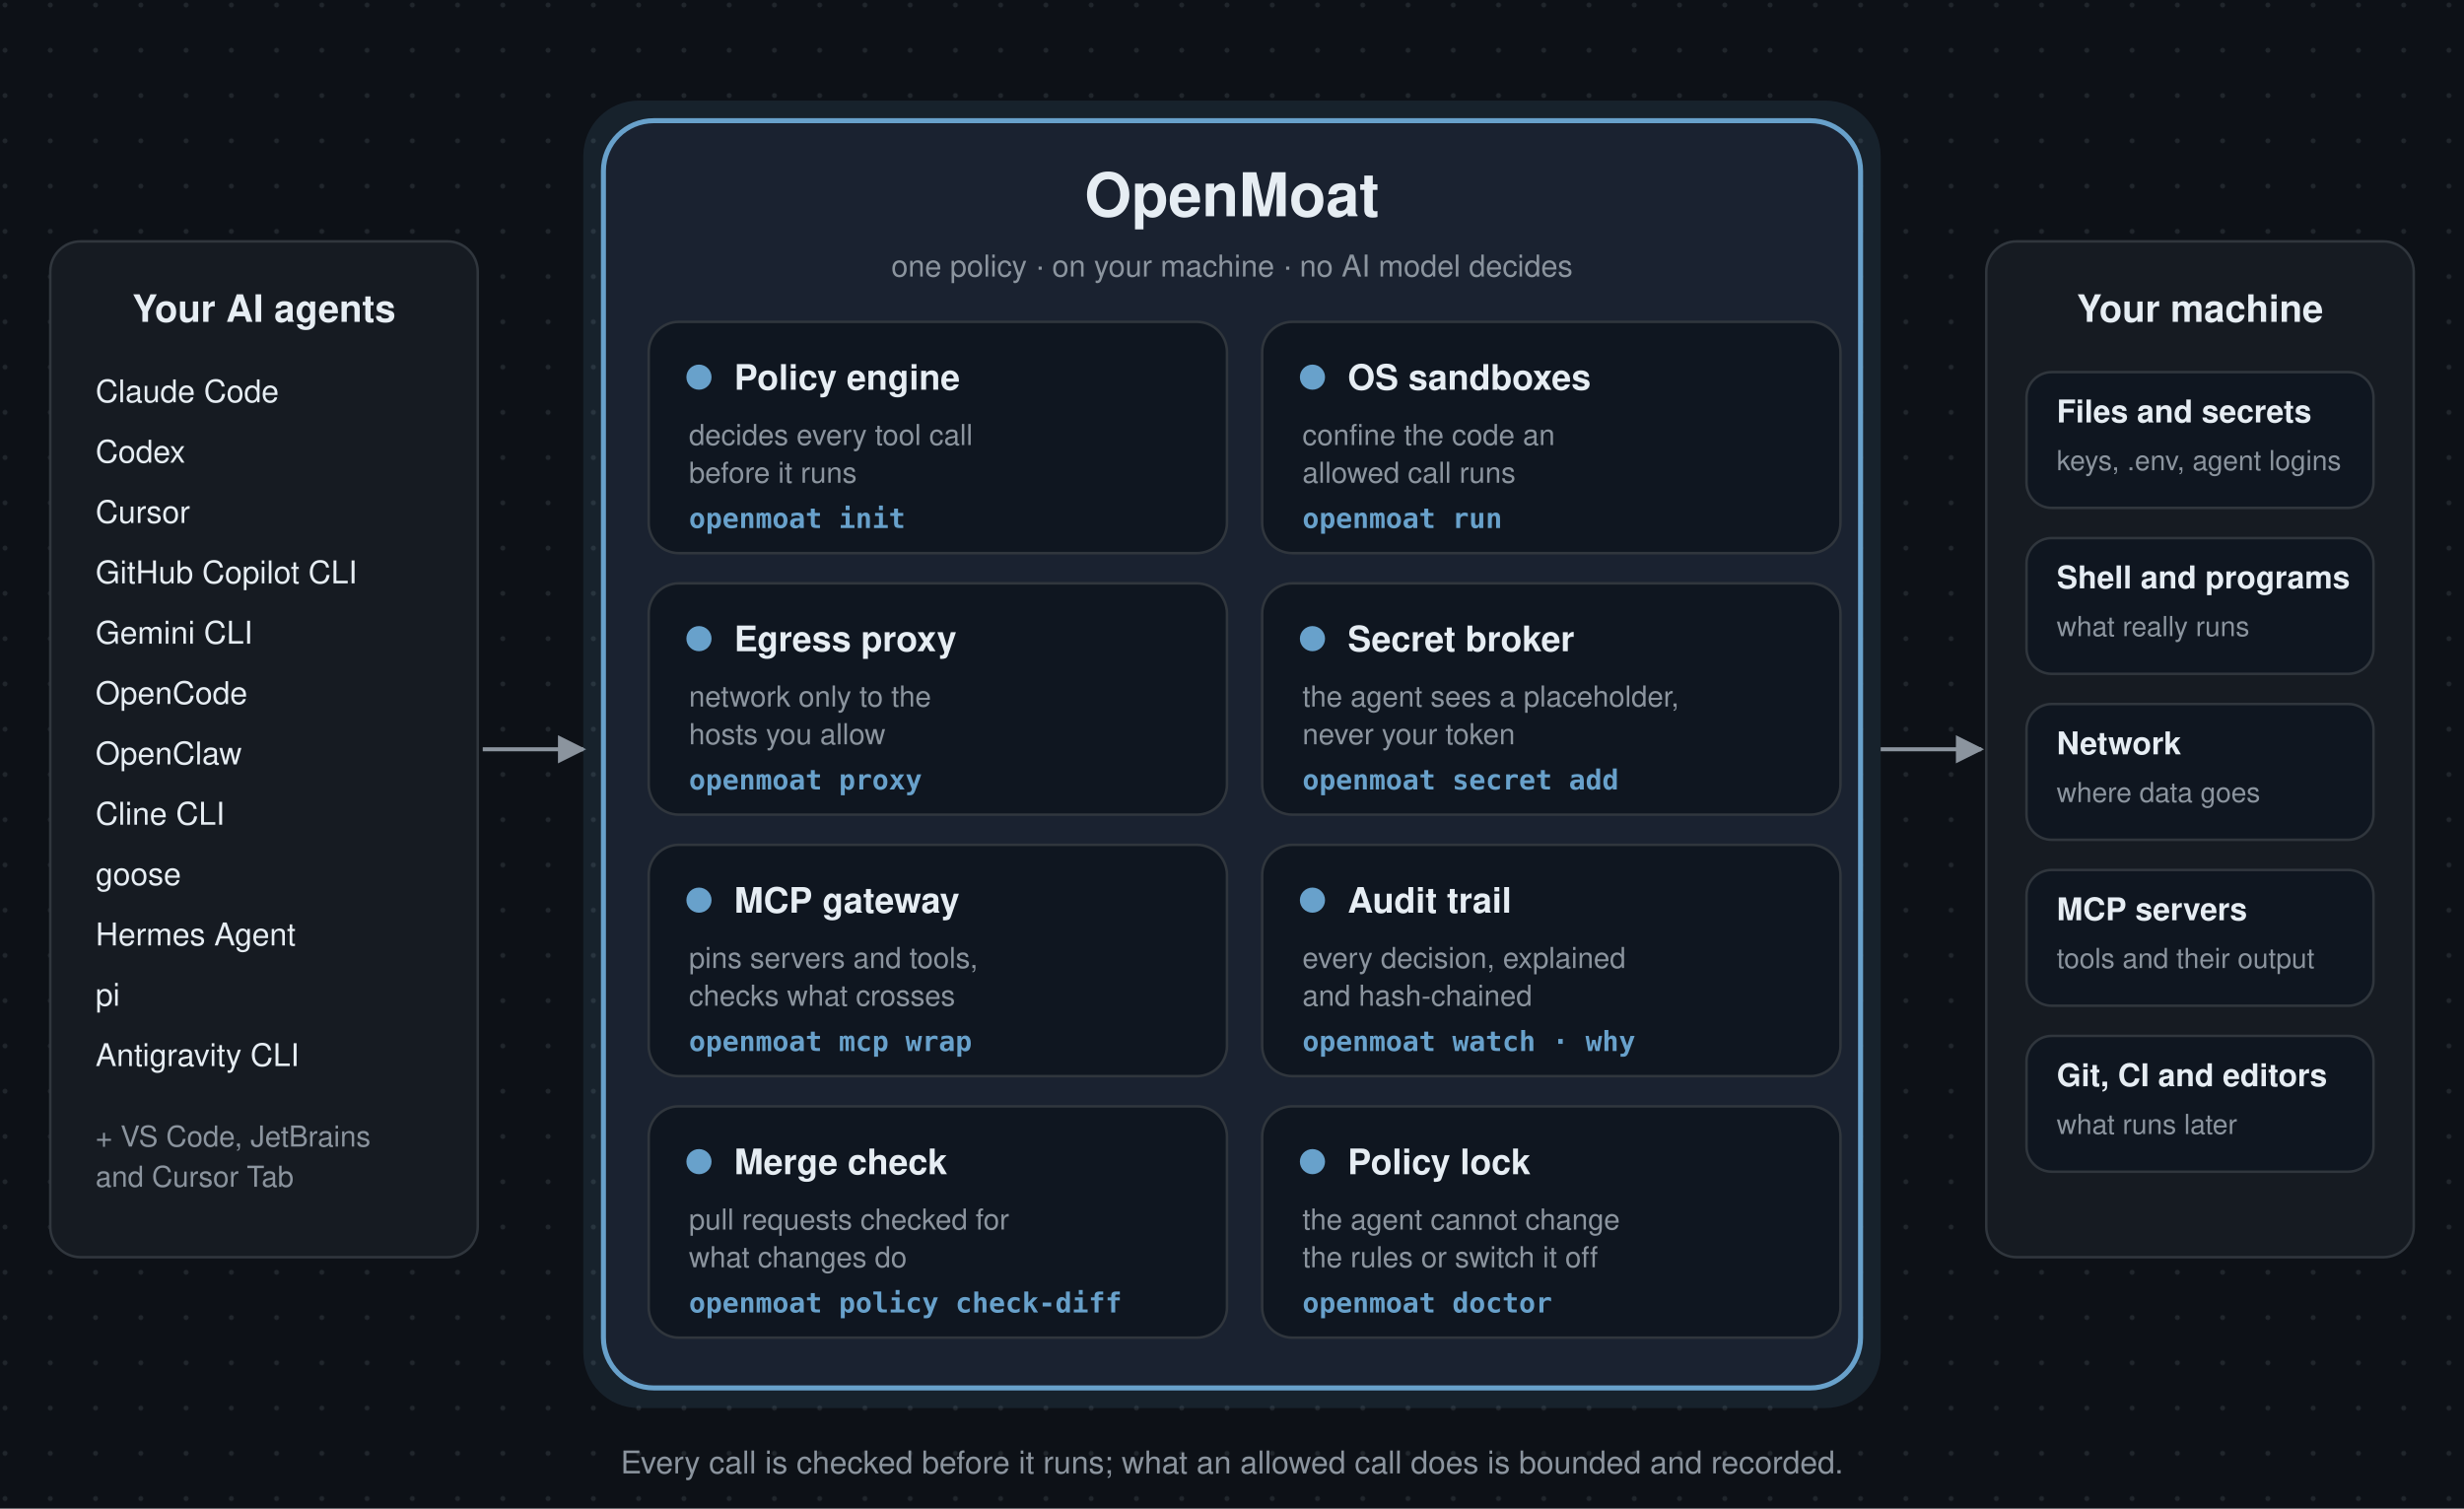
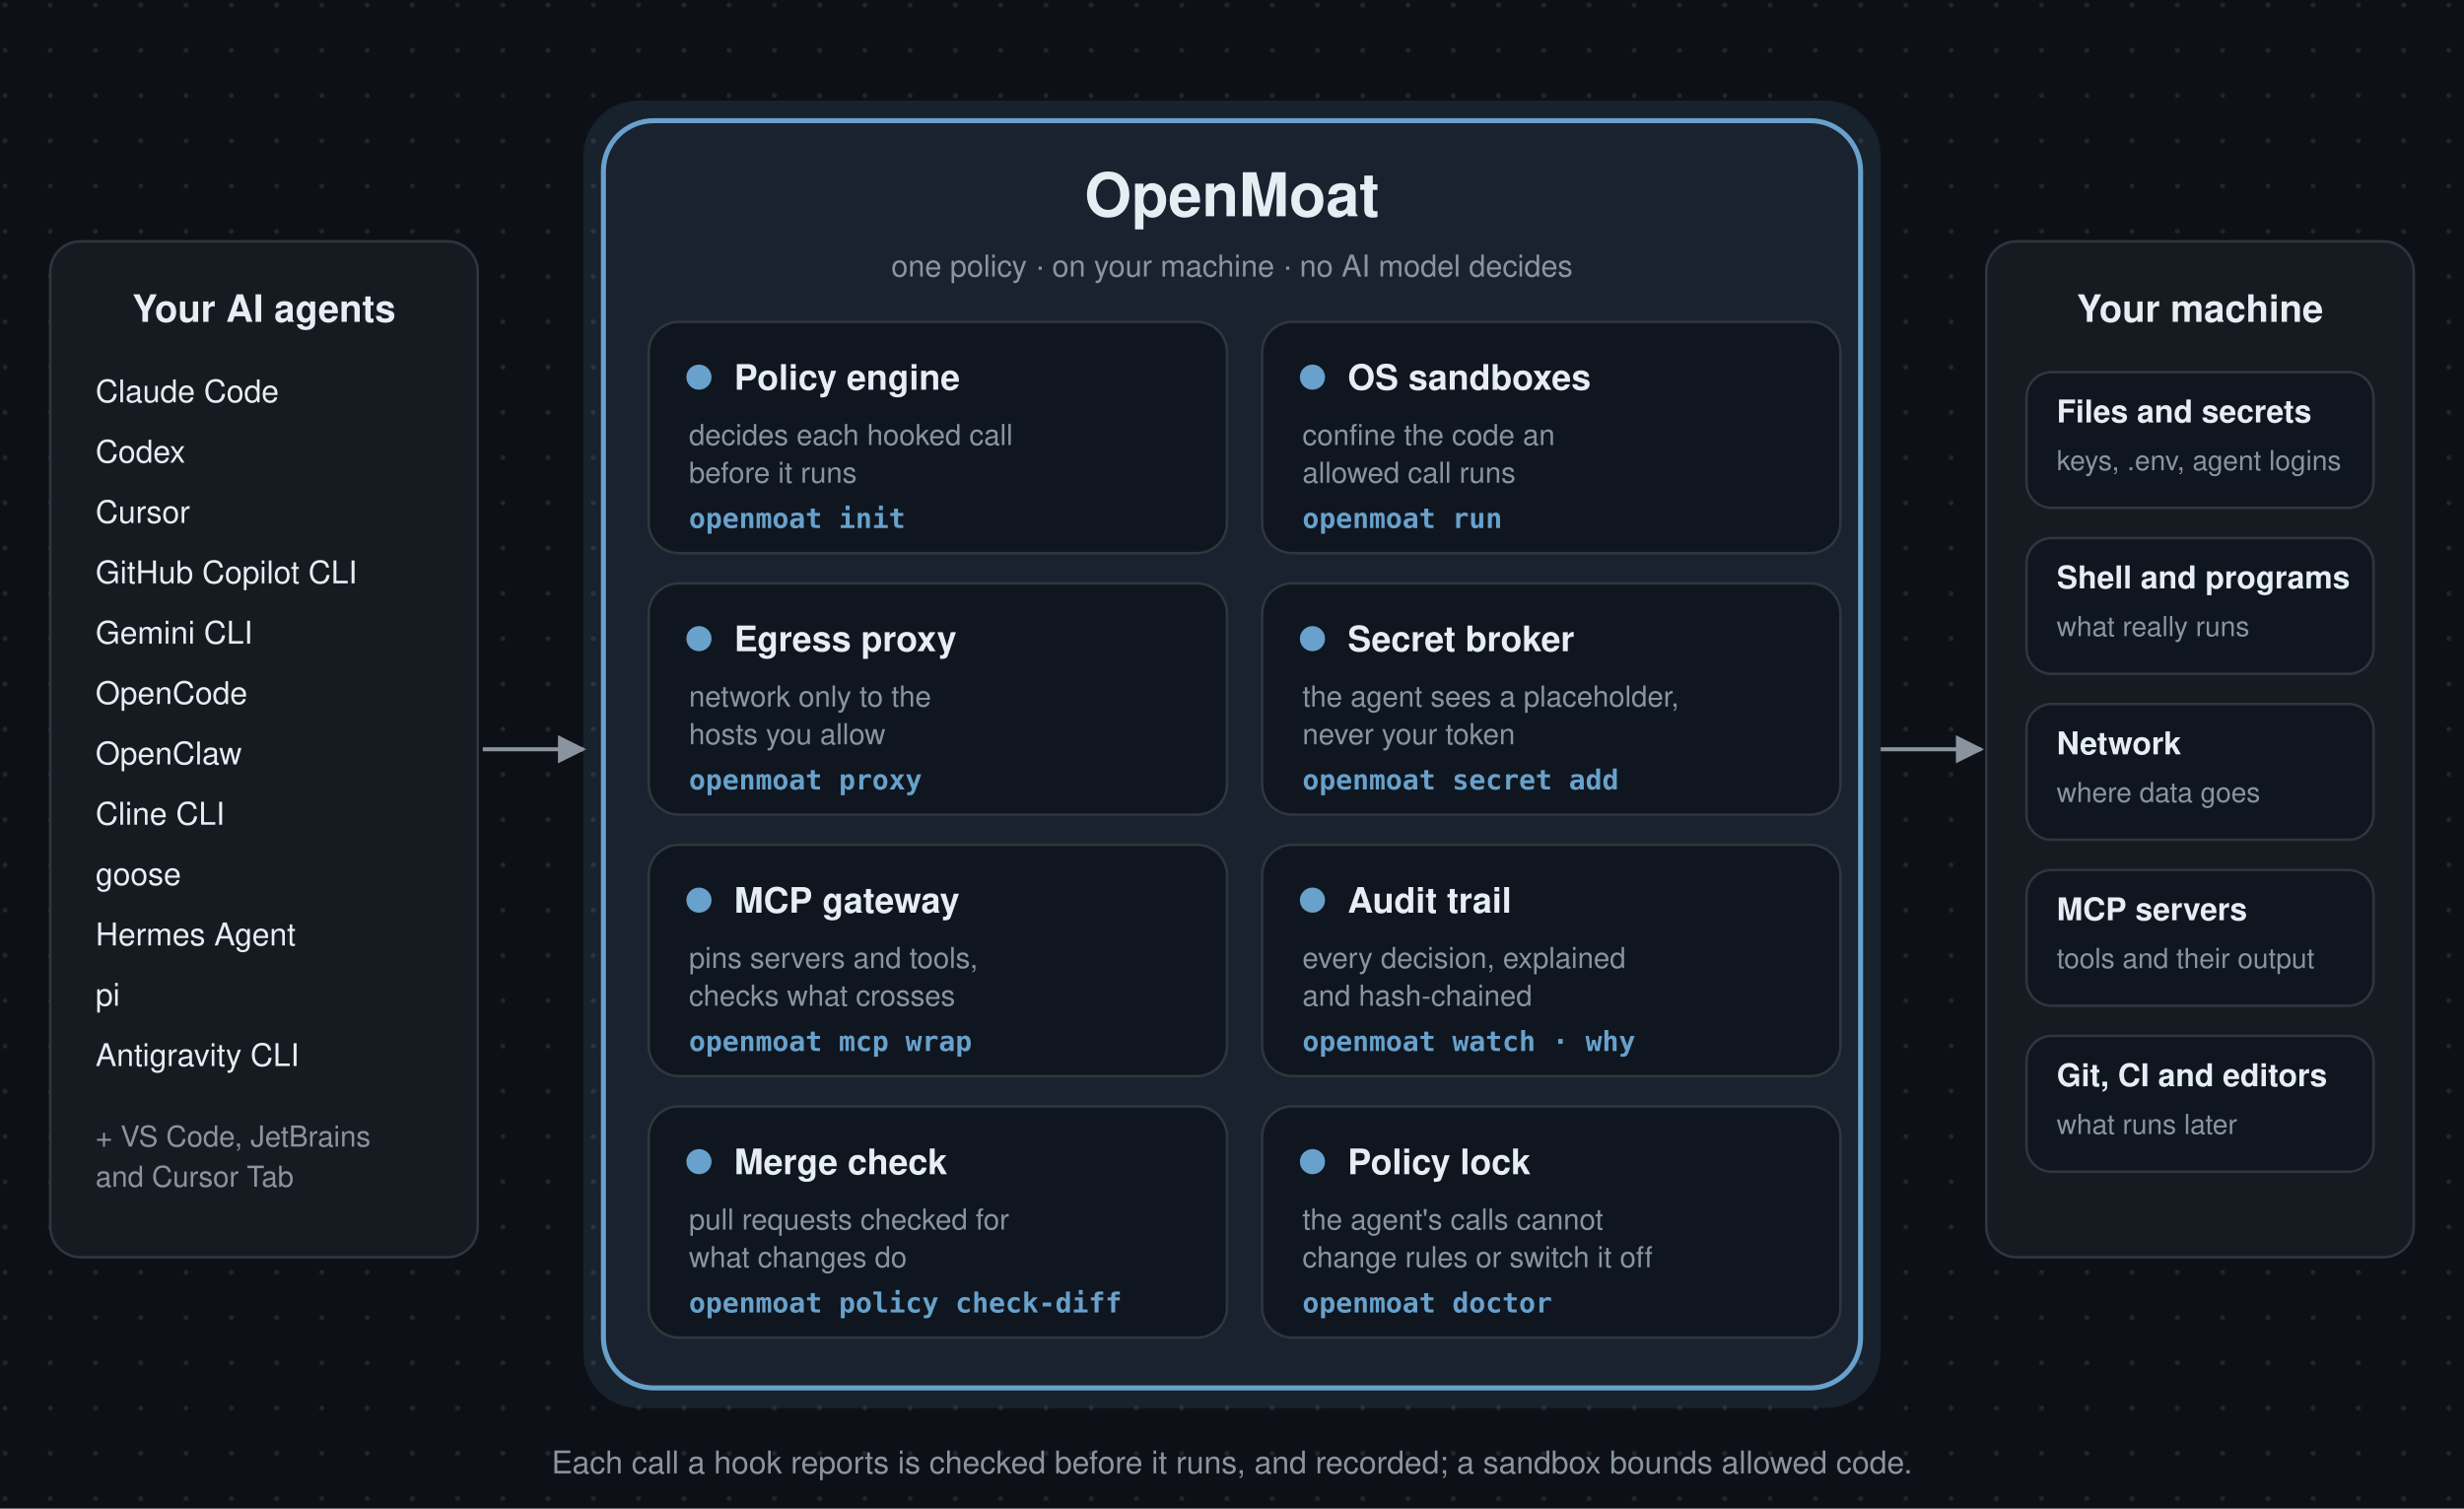
- <svg xmlns="http://www.w3.org/2000/svg" viewBox="0 0 980 600" width="980" height="600" role="img" aria-label="OpenMoat sits between your AI coding agents and your machine. Twelve agents (Claude Code, Codex, Cursor and nine more) send every tool call through OpenMoat. Its parts: a policy engine that decides each call before it runs, OS sandboxes for the code an allowed call runs, an egress proxy that lets network reach only allowed hosts, a secret broker that keeps your tokens out of the agent, an MCP gateway that pins servers and tools, an audit trail of every decision, a merge check for pull requests and a policy lock the agent cannot change. It guards your files and secrets, shell and programs, network, MCP servers, and git, CI and editors. One policy, on your machine, no AI model.">
+ <svg xmlns="http://www.w3.org/2000/svg" viewBox="0 0 980 600" width="980" height="600" role="img" aria-label="OpenMoat sits between your AI coding agents and your machine. Twelve agents (Claude Code, Codex, Cursor and nine more) send the tool calls their hooks report through OpenMoat. Its parts: a policy engine that decides each call before it runs, OS sandboxes for the code an allowed call runs, an egress proxy that lets network reach only allowed hosts, a secret broker that keeps your tokens out of the agent, an MCP gateway that pins servers and tools, an audit trail of every decision, a merge check for pull requests and a policy lock the agent's calls cannot change. It guards your files and secrets, shell and programs, network, MCP servers, and git, CI and editors. One policy, on your machine, no AI model.">
  <defs>
    <marker id="head" viewBox="0 0 10 10" refX="9" refY="5" markerWidth="7" markerHeight="7" orient="auto-start-reverse">
      <path d="M0 0 L10 5 L0 10 z" fill="#8b949e" />
    </marker>
    <pattern id="dots" width="18" height="18" patternUnits="userSpaceOnUse">
      <circle cx="2" cy="2" r="1" fill="#30363d" />
    </pattern>
  </defs>
  <rect width="980" height="600" fill="#0d1117" />
  <rect width="980" height="600" fill="url(#dots)" opacity="0.55" />
  <rect x="20" y="96" width="170" height="404" rx="12" fill="#161b22" stroke="#30363d" stroke-width="1" />
  <text x="105" y="128" font-family="-apple-system, BlinkMacSystemFont, 'Segoe UI', Helvetica, Arial, sans-serif" font-size="15" font-weight="700" fill="#e6edf3" text-anchor="middle">Your AI agents</text>
  <text x="38" y="160" font-family="-apple-system, BlinkMacSystemFont, 'Segoe UI', Helvetica, Arial, sans-serif" font-size="12.5" font-weight="400" fill="#e6edf3" text-anchor="start">Claude Code</text>
  <text x="38" y="184" font-family="-apple-system, BlinkMacSystemFont, 'Segoe UI', Helvetica, Arial, sans-serif" font-size="12.5" font-weight="400" fill="#e6edf3" text-anchor="start">Codex</text>
  <text x="38" y="208" font-family="-apple-system, BlinkMacSystemFont, 'Segoe UI', Helvetica, Arial, sans-serif" font-size="12.5" font-weight="400" fill="#e6edf3" text-anchor="start">Cursor</text>
  <text x="38" y="232" font-family="-apple-system, BlinkMacSystemFont, 'Segoe UI', Helvetica, Arial, sans-serif" font-size="12.5" font-weight="400" fill="#e6edf3" text-anchor="start">GitHub Copilot CLI</text>
  <text x="38" y="256" font-family="-apple-system, BlinkMacSystemFont, 'Segoe UI', Helvetica, Arial, sans-serif" font-size="12.5" font-weight="400" fill="#e6edf3" text-anchor="start">Gemini CLI</text>
  <text x="38" y="280" font-family="-apple-system, BlinkMacSystemFont, 'Segoe UI', Helvetica, Arial, sans-serif" font-size="12.5" font-weight="400" fill="#e6edf3" text-anchor="start">OpenCode</text>
  <text x="38" y="304" font-family="-apple-system, BlinkMacSystemFont, 'Segoe UI', Helvetica, Arial, sans-serif" font-size="12.5" font-weight="400" fill="#e6edf3" text-anchor="start">OpenClaw</text>
  <text x="38" y="328" font-family="-apple-system, BlinkMacSystemFont, 'Segoe UI', Helvetica, Arial, sans-serif" font-size="12.5" font-weight="400" fill="#e6edf3" text-anchor="start">Cline CLI</text>
  <text x="38" y="352" font-family="-apple-system, BlinkMacSystemFont, 'Segoe UI', Helvetica, Arial, sans-serif" font-size="12.5" font-weight="400" fill="#e6edf3" text-anchor="start">goose</text>
  <text x="38" y="376" font-family="-apple-system, BlinkMacSystemFont, 'Segoe UI', Helvetica, Arial, sans-serif" font-size="12.5" font-weight="400" fill="#e6edf3" text-anchor="start">Hermes Agent</text>
  <text x="38" y="400" font-family="-apple-system, BlinkMacSystemFont, 'Segoe UI', Helvetica, Arial, sans-serif" font-size="12.5" font-weight="400" fill="#e6edf3" text-anchor="start">pi</text>
  <text x="38" y="424" font-family="-apple-system, BlinkMacSystemFont, 'Segoe UI', Helvetica, Arial, sans-serif" font-size="12.5" font-weight="400" fill="#e6edf3" text-anchor="start">Antigravity CLI</text>
  <text x="38" y="456" font-family="-apple-system, BlinkMacSystemFont, 'Segoe UI', Helvetica, Arial, sans-serif" font-size="11.5" font-weight="400" fill="#8b949e" text-anchor="start">+ VS Code, JetBrains</text>
  <text x="38" y="472" font-family="-apple-system, BlinkMacSystemFont, 'Segoe UI', Helvetica, Arial, sans-serif" font-size="11.5" font-weight="400" fill="#8b949e" text-anchor="start">  and Cursor Tab</text>
  <line x1="192" y1="298" x2="232" y2="298" stroke="#8b949e" stroke-width="1.6" marker-end="url(#head)" />
  <rect x="232" y="40" width="516" height="520" rx="22" fill="#68a1cb" fill-opacity="0.12" />
  <rect x="240" y="48" width="500" height="504" rx="20" fill="#1a2230" stroke="#68a1cb" stroke-width="2" />
  <text x="490" y="86" font-family="-apple-system, BlinkMacSystemFont, 'Segoe UI', Helvetica, Arial, sans-serif" font-size="24" font-weight="800" fill="#e6edf3" text-anchor="middle">OpenMoat</text>
  <text x="490" y="110" font-family="-apple-system, BlinkMacSystemFont, 'Segoe UI', Helvetica, Arial, sans-serif" font-size="12" font-weight="400" fill="#8b949e" text-anchor="middle">one policy · on your machine · no AI model decides</text>
  <rect x="258" y="128" width="230" height="92" rx="12" fill="#0f1620" stroke="#30363d" stroke-width="1" />
  <circle cx="278" cy="150" r="5" fill="#68a1cb" />
  <text x="292" y="155" font-family="-apple-system, BlinkMacSystemFont, 'Segoe UI', Helvetica, Arial, sans-serif" font-size="14" font-weight="700" fill="#e6edf3" text-anchor="start">Policy engine</text>
-   <text x="274" y="177" font-family="-apple-system, BlinkMacSystemFont, 'Segoe UI', Helvetica, Arial, sans-serif" font-size="11.5" font-weight="400" fill="#8b949e" text-anchor="start">decides every tool call</text>
+   <text x="274" y="177" font-family="-apple-system, BlinkMacSystemFont, 'Segoe UI', Helvetica, Arial, sans-serif" font-size="11.5" font-weight="400" fill="#8b949e" text-anchor="start">decides each hooked call</text>
  <text x="274" y="192" font-family="-apple-system, BlinkMacSystemFont, 'Segoe UI', Helvetica, Arial, sans-serif" font-size="11.5" font-weight="400" fill="#8b949e" text-anchor="start">before it runs</text>
  <text x="274" y="210" font-family="ui-monospace, SFMono-Regular, Menlo, Consolas, monospace" font-size="11" font-weight="600" fill="#68a1cb" text-anchor="start">openmoat init</text>
  <rect x="502" y="128" width="230" height="92" rx="12" fill="#0f1620" stroke="#30363d" stroke-width="1" />
  <circle cx="522" cy="150" r="5" fill="#68a1cb" />
  <text x="536" y="155" font-family="-apple-system, BlinkMacSystemFont, 'Segoe UI', Helvetica, Arial, sans-serif" font-size="14" font-weight="700" fill="#e6edf3" text-anchor="start">OS sandboxes</text>
  <text x="518" y="177" font-family="-apple-system, BlinkMacSystemFont, 'Segoe UI', Helvetica, Arial, sans-serif" font-size="11.5" font-weight="400" fill="#8b949e" text-anchor="start">confine the code an</text>
  <text x="518" y="192" font-family="-apple-system, BlinkMacSystemFont, 'Segoe UI', Helvetica, Arial, sans-serif" font-size="11.5" font-weight="400" fill="#8b949e" text-anchor="start">allowed call runs</text>
  <text x="518" y="210" font-family="ui-monospace, SFMono-Regular, Menlo, Consolas, monospace" font-size="11" font-weight="600" fill="#68a1cb" text-anchor="start">openmoat run</text>
  <rect x="258" y="232" width="230" height="92" rx="12" fill="#0f1620" stroke="#30363d" stroke-width="1" />
  <circle cx="278" cy="254" r="5" fill="#68a1cb" />
  <text x="292" y="259" font-family="-apple-system, BlinkMacSystemFont, 'Segoe UI', Helvetica, Arial, sans-serif" font-size="14" font-weight="700" fill="#e6edf3" text-anchor="start">Egress proxy</text>
  <text x="274" y="281" font-family="-apple-system, BlinkMacSystemFont, 'Segoe UI', Helvetica, Arial, sans-serif" font-size="11.5" font-weight="400" fill="#8b949e" text-anchor="start">network only to the</text>
  <text x="274" y="296" font-family="-apple-system, BlinkMacSystemFont, 'Segoe UI', Helvetica, Arial, sans-serif" font-size="11.5" font-weight="400" fill="#8b949e" text-anchor="start">hosts you allow</text>
  <text x="274" y="314" font-family="ui-monospace, SFMono-Regular, Menlo, Consolas, monospace" font-size="11" font-weight="600" fill="#68a1cb" text-anchor="start">openmoat proxy</text>
  <rect x="502" y="232" width="230" height="92" rx="12" fill="#0f1620" stroke="#30363d" stroke-width="1" />
  <circle cx="522" cy="254" r="5" fill="#68a1cb" />
  <text x="536" y="259" font-family="-apple-system, BlinkMacSystemFont, 'Segoe UI', Helvetica, Arial, sans-serif" font-size="14" font-weight="700" fill="#e6edf3" text-anchor="start">Secret broker</text>
  <text x="518" y="281" font-family="-apple-system, BlinkMacSystemFont, 'Segoe UI', Helvetica, Arial, sans-serif" font-size="11.5" font-weight="400" fill="#8b949e" text-anchor="start">the agent sees a placeholder,</text>
  <text x="518" y="296" font-family="-apple-system, BlinkMacSystemFont, 'Segoe UI', Helvetica, Arial, sans-serif" font-size="11.5" font-weight="400" fill="#8b949e" text-anchor="start">never your token</text>
  <text x="518" y="314" font-family="ui-monospace, SFMono-Regular, Menlo, Consolas, monospace" font-size="11" font-weight="600" fill="#68a1cb" text-anchor="start">openmoat secret add</text>
  <rect x="258" y="336" width="230" height="92" rx="12" fill="#0f1620" stroke="#30363d" stroke-width="1" />
  <circle cx="278" cy="358" r="5" fill="#68a1cb" />
  <text x="292" y="363" font-family="-apple-system, BlinkMacSystemFont, 'Segoe UI', Helvetica, Arial, sans-serif" font-size="14" font-weight="700" fill="#e6edf3" text-anchor="start">MCP gateway</text>
  <text x="274" y="385" font-family="-apple-system, BlinkMacSystemFont, 'Segoe UI', Helvetica, Arial, sans-serif" font-size="11.5" font-weight="400" fill="#8b949e" text-anchor="start">pins servers and tools,</text>
  <text x="274" y="400" font-family="-apple-system, BlinkMacSystemFont, 'Segoe UI', Helvetica, Arial, sans-serif" font-size="11.5" font-weight="400" fill="#8b949e" text-anchor="start">checks what crosses</text>
  <text x="274" y="418" font-family="ui-monospace, SFMono-Regular, Menlo, Consolas, monospace" font-size="11" font-weight="600" fill="#68a1cb" text-anchor="start">openmoat mcp wrap</text>
  <rect x="502" y="336" width="230" height="92" rx="12" fill="#0f1620" stroke="#30363d" stroke-width="1" />
  <circle cx="522" cy="358" r="5" fill="#68a1cb" />
  <text x="536" y="363" font-family="-apple-system, BlinkMacSystemFont, 'Segoe UI', Helvetica, Arial, sans-serif" font-size="14" font-weight="700" fill="#e6edf3" text-anchor="start">Audit trail</text>
  <text x="518" y="385" font-family="-apple-system, BlinkMacSystemFont, 'Segoe UI', Helvetica, Arial, sans-serif" font-size="11.5" font-weight="400" fill="#8b949e" text-anchor="start">every decision, explained</text>
  <text x="518" y="400" font-family="-apple-system, BlinkMacSystemFont, 'Segoe UI', Helvetica, Arial, sans-serif" font-size="11.5" font-weight="400" fill="#8b949e" text-anchor="start">and hash-chained</text>
  <text x="518" y="418" font-family="ui-monospace, SFMono-Regular, Menlo, Consolas, monospace" font-size="11" font-weight="600" fill="#68a1cb" text-anchor="start">openmoat watch · why</text>
  <rect x="258" y="440" width="230" height="92" rx="12" fill="#0f1620" stroke="#30363d" stroke-width="1" />
  <circle cx="278" cy="462" r="5" fill="#68a1cb" />
  <text x="292" y="467" font-family="-apple-system, BlinkMacSystemFont, 'Segoe UI', Helvetica, Arial, sans-serif" font-size="14" font-weight="700" fill="#e6edf3" text-anchor="start">Merge check</text>
  <text x="274" y="489" font-family="-apple-system, BlinkMacSystemFont, 'Segoe UI', Helvetica, Arial, sans-serif" font-size="11.5" font-weight="400" fill="#8b949e" text-anchor="start">pull requests checked for</text>
  <text x="274" y="504" font-family="-apple-system, BlinkMacSystemFont, 'Segoe UI', Helvetica, Arial, sans-serif" font-size="11.5" font-weight="400" fill="#8b949e" text-anchor="start">what changes do</text>
  <text x="274" y="522" font-family="ui-monospace, SFMono-Regular, Menlo, Consolas, monospace" font-size="11" font-weight="600" fill="#68a1cb" text-anchor="start">openmoat policy check-diff</text>
  <rect x="502" y="440" width="230" height="92" rx="12" fill="#0f1620" stroke="#30363d" stroke-width="1" />
  <circle cx="522" cy="462" r="5" fill="#68a1cb" />
  <text x="536" y="467" font-family="-apple-system, BlinkMacSystemFont, 'Segoe UI', Helvetica, Arial, sans-serif" font-size="14" font-weight="700" fill="#e6edf3" text-anchor="start">Policy lock</text>
-   <text x="518" y="489" font-family="-apple-system, BlinkMacSystemFont, 'Segoe UI', Helvetica, Arial, sans-serif" font-size="11.5" font-weight="400" fill="#8b949e" text-anchor="start">the agent cannot change</text>
-   <text x="518" y="504" font-family="-apple-system, BlinkMacSystemFont, 'Segoe UI', Helvetica, Arial, sans-serif" font-size="11.5" font-weight="400" fill="#8b949e" text-anchor="start">the rules or switch it off</text>
+   <text x="518" y="489" font-family="-apple-system, BlinkMacSystemFont, 'Segoe UI', Helvetica, Arial, sans-serif" font-size="11.5" font-weight="400" fill="#8b949e" text-anchor="start">the agent's calls cannot</text>
+   <text x="518" y="504" font-family="-apple-system, BlinkMacSystemFont, 'Segoe UI', Helvetica, Arial, sans-serif" font-size="11.5" font-weight="400" fill="#8b949e" text-anchor="start">change rules or switch it off</text>
  <text x="518" y="522" font-family="ui-monospace, SFMono-Regular, Menlo, Consolas, monospace" font-size="11" font-weight="600" fill="#68a1cb" text-anchor="start">openmoat doctor</text>
  <line x1="748" y1="298" x2="788" y2="298" stroke="#8b949e" stroke-width="1.6" marker-end="url(#head)" />
  <rect x="790" y="96" width="170" height="404" rx="12" fill="#161b22" stroke="#30363d" stroke-width="1" />
  <text x="875" y="128" font-family="-apple-system, BlinkMacSystemFont, 'Segoe UI', Helvetica, Arial, sans-serif" font-size="15" font-weight="700" fill="#e6edf3" text-anchor="middle">Your machine</text>
  <rect x="806" y="148" width="138" height="54" rx="10" fill="#0f1620" stroke="#30363d" stroke-width="1" />
  <text x="818" y="168" font-family="-apple-system, BlinkMacSystemFont, 'Segoe UI', Helvetica, Arial, sans-serif" font-size="12.5" font-weight="600" fill="#e6edf3" text-anchor="start">Files and secrets</text>
  <text x="818" y="187" font-family="-apple-system, BlinkMacSystemFont, 'Segoe UI', Helvetica, Arial, sans-serif" font-size="11" font-weight="400" fill="#8b949e" text-anchor="start">keys, .env, agent logins</text>
  <rect x="806" y="214" width="138" height="54" rx="10" fill="#0f1620" stroke="#30363d" stroke-width="1" />
  <text x="818" y="234" font-family="-apple-system, BlinkMacSystemFont, 'Segoe UI', Helvetica, Arial, sans-serif" font-size="12.5" font-weight="600" fill="#e6edf3" text-anchor="start">Shell and programs</text>
  <text x="818" y="253" font-family="-apple-system, BlinkMacSystemFont, 'Segoe UI', Helvetica, Arial, sans-serif" font-size="11" font-weight="400" fill="#8b949e" text-anchor="start">what really runs</text>
  <rect x="806" y="280" width="138" height="54" rx="10" fill="#0f1620" stroke="#30363d" stroke-width="1" />
  <text x="818" y="300" font-family="-apple-system, BlinkMacSystemFont, 'Segoe UI', Helvetica, Arial, sans-serif" font-size="12.5" font-weight="600" fill="#e6edf3" text-anchor="start">Network</text>
  <text x="818" y="319" font-family="-apple-system, BlinkMacSystemFont, 'Segoe UI', Helvetica, Arial, sans-serif" font-size="11" font-weight="400" fill="#8b949e" text-anchor="start">where data goes</text>
  <rect x="806" y="346" width="138" height="54" rx="10" fill="#0f1620" stroke="#30363d" stroke-width="1" />
  <text x="818" y="366" font-family="-apple-system, BlinkMacSystemFont, 'Segoe UI', Helvetica, Arial, sans-serif" font-size="12.5" font-weight="600" fill="#e6edf3" text-anchor="start">MCP servers</text>
  <text x="818" y="385" font-family="-apple-system, BlinkMacSystemFont, 'Segoe UI', Helvetica, Arial, sans-serif" font-size="11" font-weight="400" fill="#8b949e" text-anchor="start">tools and their output</text>
  <rect x="806" y="412" width="138" height="54" rx="10" fill="#0f1620" stroke="#30363d" stroke-width="1" />
  <text x="818" y="432" font-family="-apple-system, BlinkMacSystemFont, 'Segoe UI', Helvetica, Arial, sans-serif" font-size="12.5" font-weight="600" fill="#e6edf3" text-anchor="start">Git, CI and editors</text>
  <text x="818" y="451" font-family="-apple-system, BlinkMacSystemFont, 'Segoe UI', Helvetica, Arial, sans-serif" font-size="11" font-weight="400" fill="#8b949e" text-anchor="start">what runs later</text>
-   <text x="490.0" y="586" font-family="-apple-system, BlinkMacSystemFont, 'Segoe UI', Helvetica, Arial, sans-serif" font-size="12.5" font-weight="400" fill="#8b949e" text-anchor="middle">Every call is checked before it runs; what an allowed call does is bounded and recorded.</text>
+   <text x="490.0" y="586" font-family="-apple-system, BlinkMacSystemFont, 'Segoe UI', Helvetica, Arial, sans-serif" font-size="12.5" font-weight="400" fill="#8b949e" text-anchor="middle">Each call a hook reports is checked before it runs, and recorded; a sandbox bounds allowed code.</text>
</svg>
